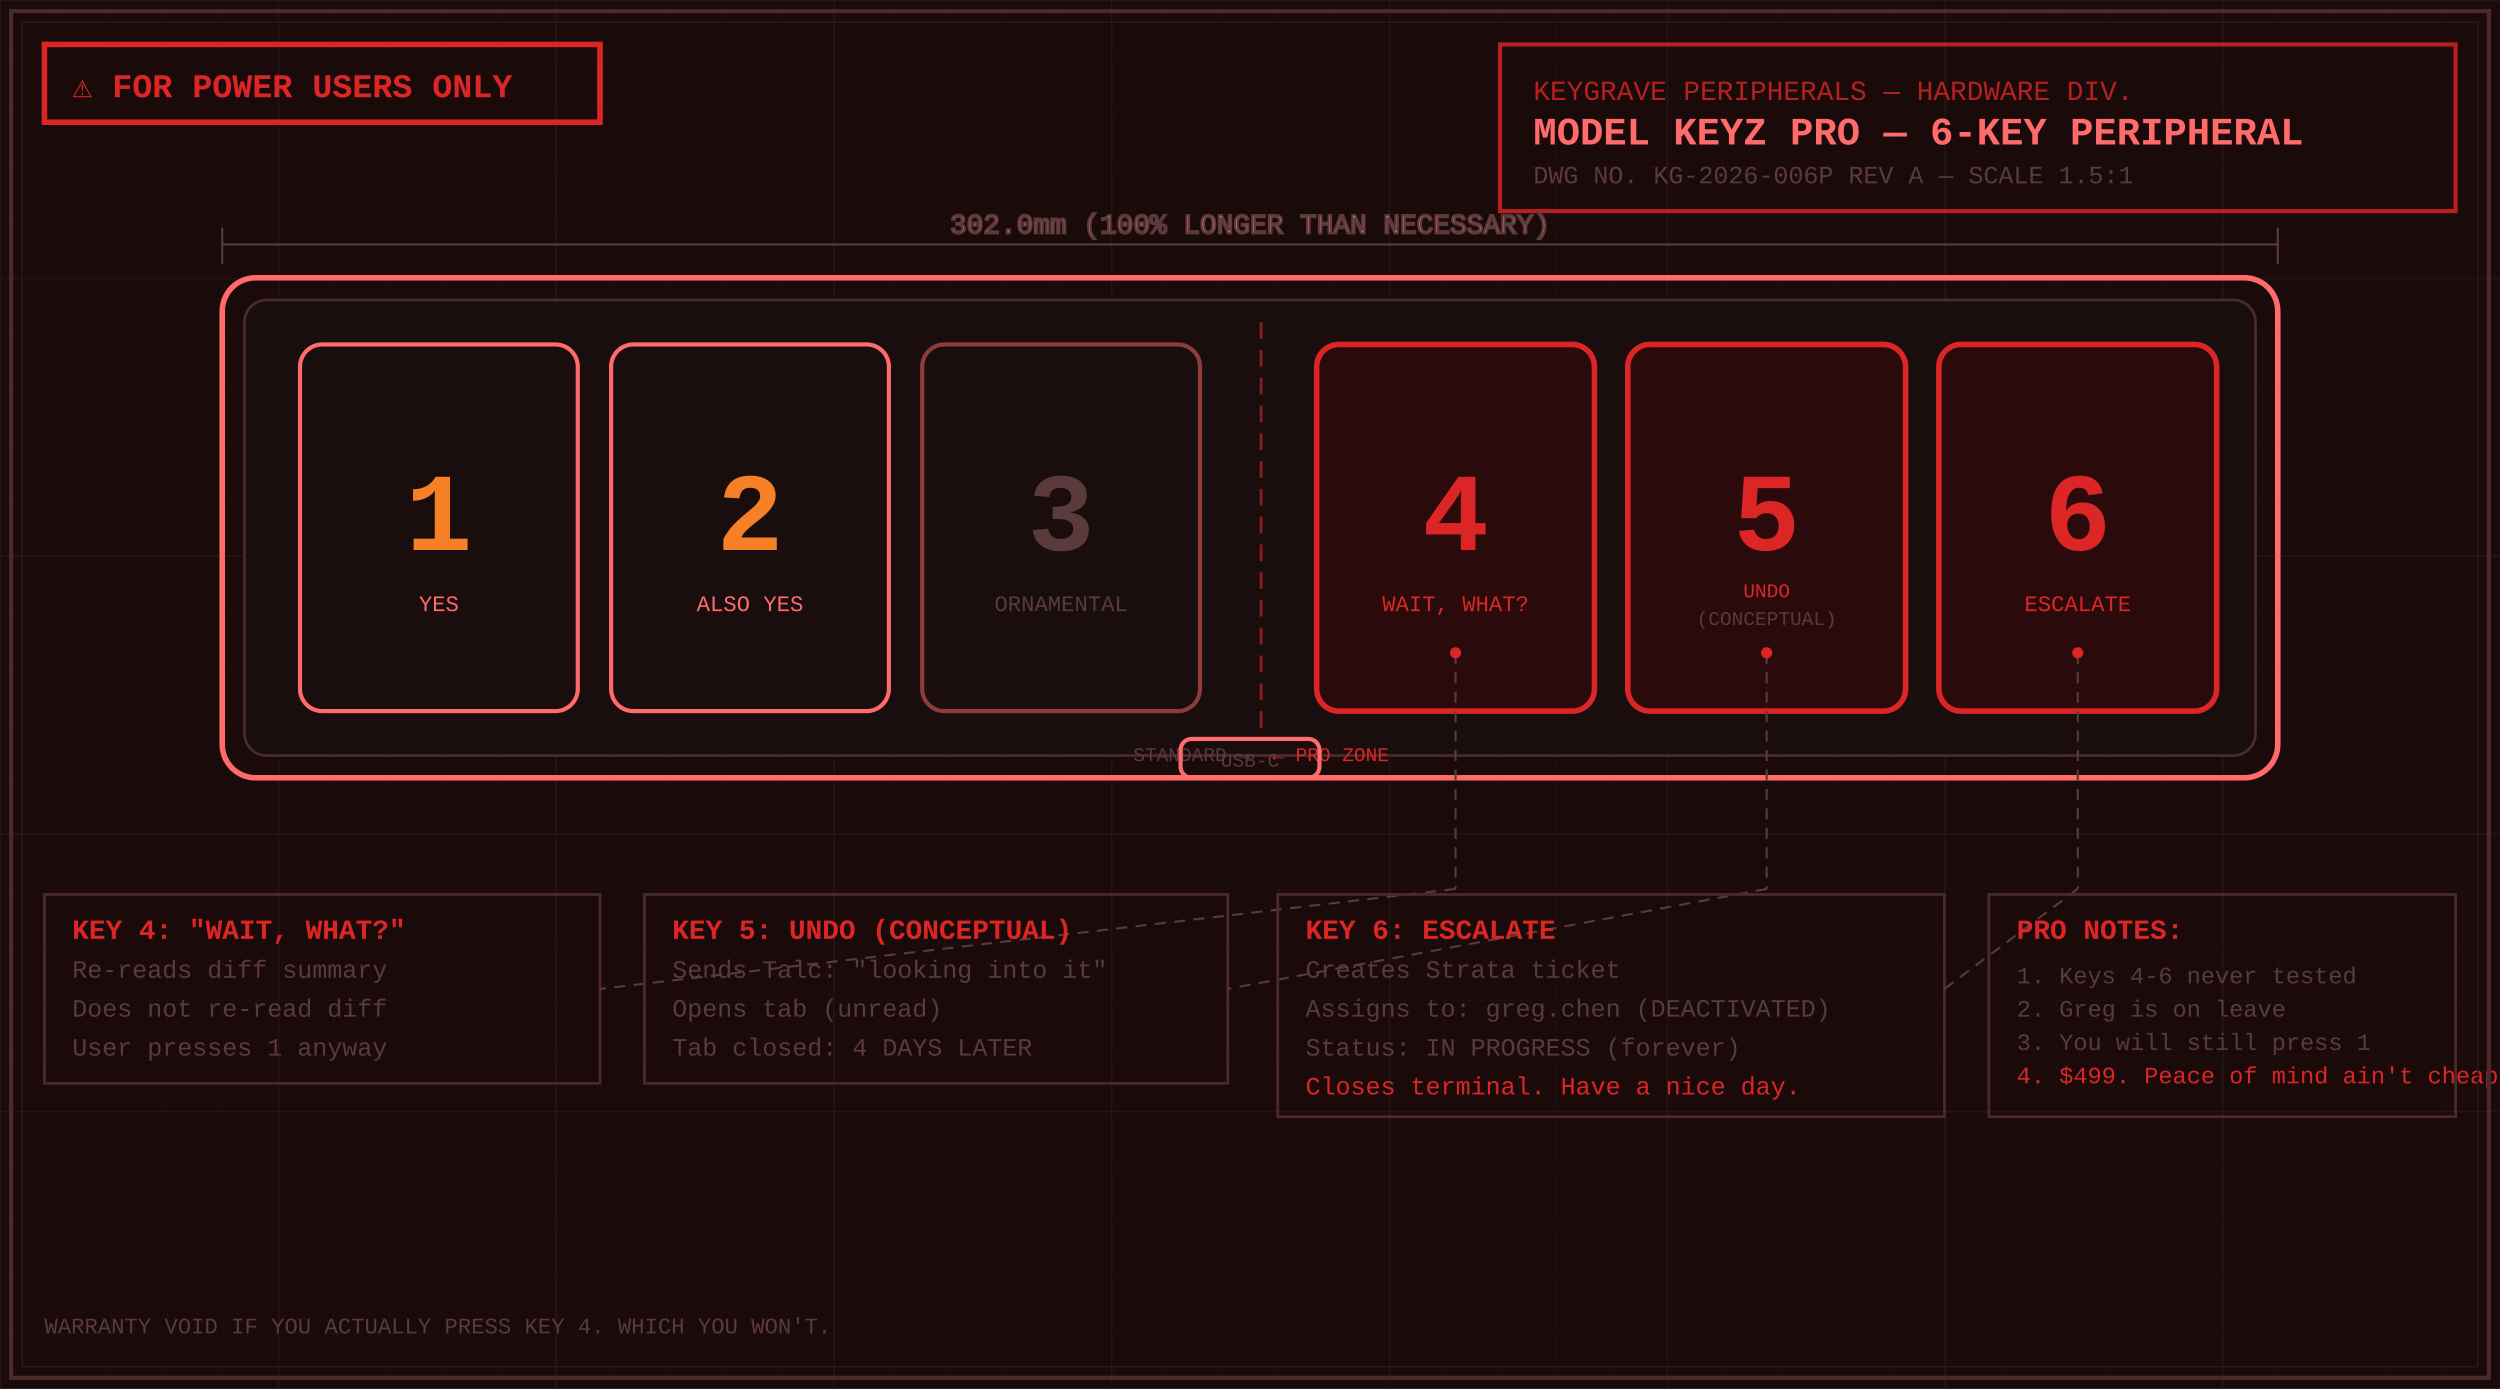
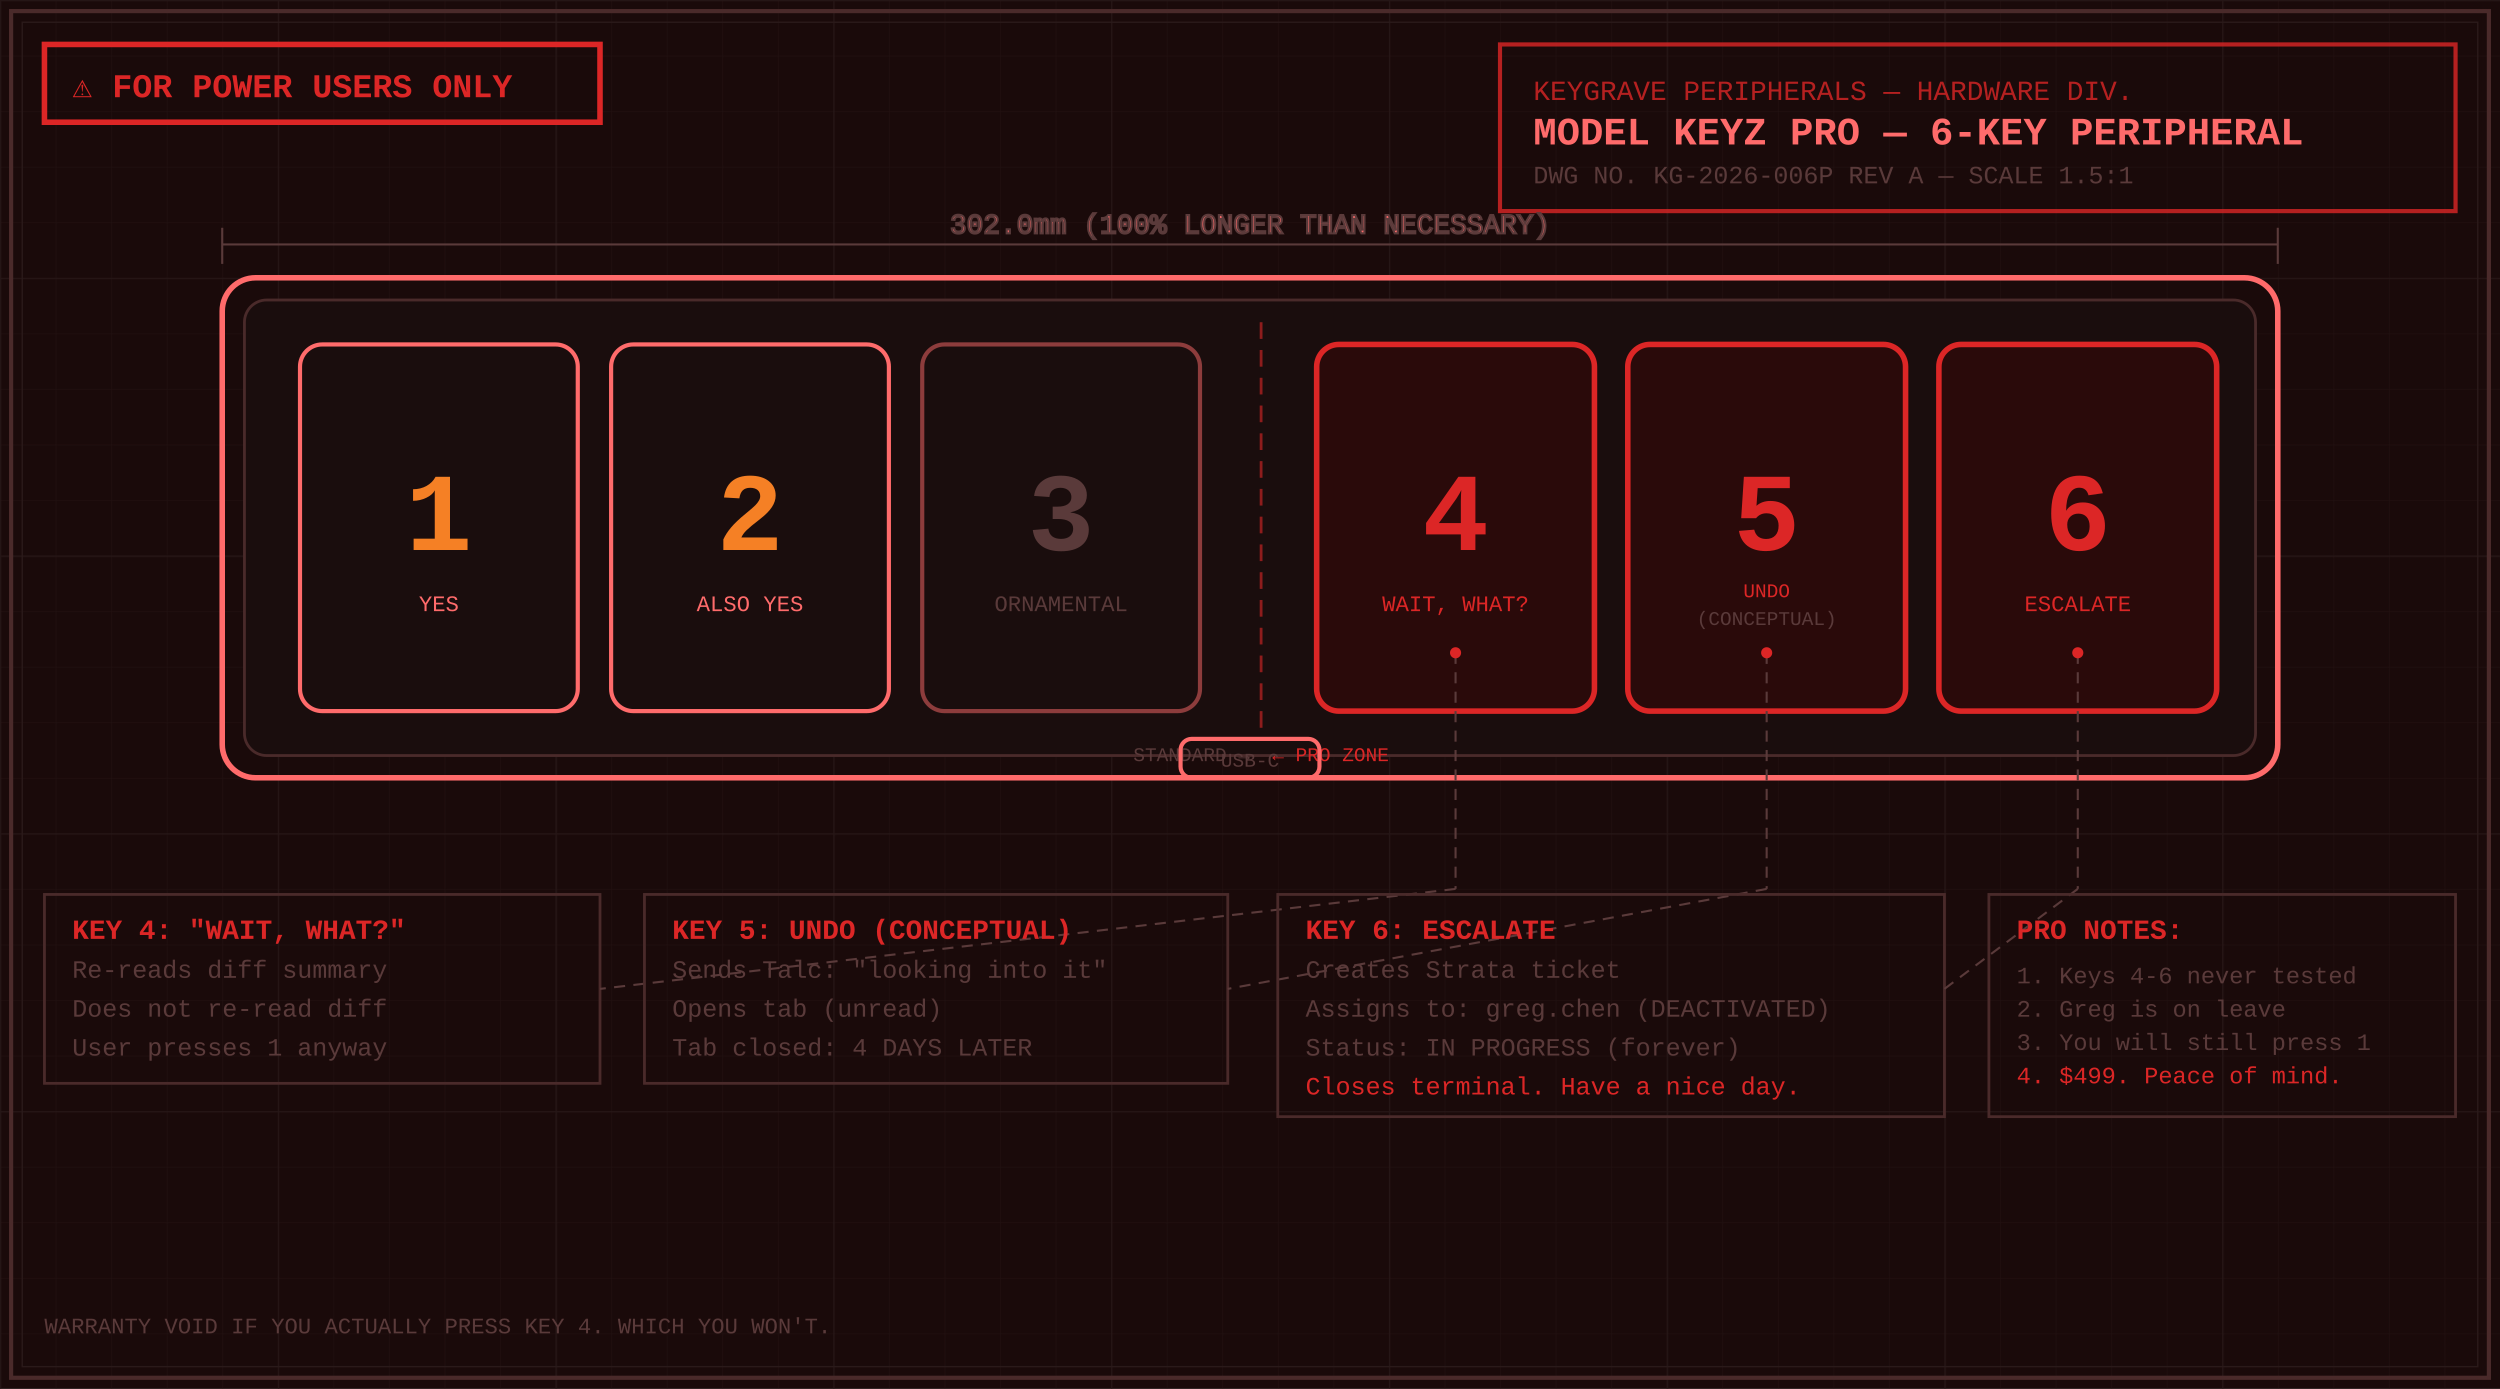
<svg xmlns="http://www.w3.org/2000/svg" viewBox="0 0 900 500" font-family="'Courier New', monospace">
  <defs>
    <pattern id="pgrid" width="20" height="20" patternUnits="userSpaceOnUse">
      <path d="M 20 0 L 0 0 0 20" fill="none" stroke="#2a1a1a" stroke-width="0.5" opacity="0.4" />
    </pattern>
    <pattern id="pgrid-major" width="100" height="100" patternUnits="userSpaceOnUse">
      <path d="M 100 0 L 0 0 0 100" fill="none" stroke="#2a1a1a" stroke-width="1" opacity="0.6" />
    </pattern>
  </defs>
  <rect width="900" height="500" fill="#1a0a0a" />
  <rect width="900" height="500" fill="url(#pgrid)" />
  <rect width="900" height="500" fill="url(#pgrid-major)" />
  <rect x="540" y="16" width="344" height="60" fill="none" stroke="#dc2626" stroke-width="1.5" opacity="0.8" />
  <text x="552" y="36" fill="#dc2626" font-size="10" opacity="0.8">KEYGRAVE PERIPHERALS — HARDWARE DIV.</text>
  <text x="552" y="52" fill="#ff6b6b" font-size="14" font-weight="bold">MODEL KEYZ PRO — 6-KEY PERIPHERAL</text>
  <text x="552" y="66" fill="#5a3a3a" font-size="9">DWG NO. KG-2026-006P REV A — SCALE 1.5:1</text>
  <rect x="16" y="16" width="200" height="28" fill="none" stroke="#dc2626" stroke-width="2" />
  <text x="26" y="35" fill="#dc2626" font-size="12" font-weight="bold">⚠ FOR POWER USERS ONLY</text>
  <g transform="translate(80, 100)">
    <rect x="0" y="0" width="740" height="180" rx="12" fill="none" stroke="#ff6b6b" stroke-width="2" />
    <rect x="8" y="8" width="724" height="164" rx="8" fill="#1a0d0d" stroke="#4a2a2a" stroke-width="1" />
    <line x1="374" y1="16" x2="374" y2="164" stroke="#dc2626" stroke-width="1" stroke-dasharray="6,4" opacity="0.6" />
    <text x="370" y="174" fill="#5a3a3a" font-size="7" text-anchor="end">STANDARD →</text>
    <text x="378" y="174" fill="#dc2626" font-size="7">← PRO ZONE</text>
    <rect x="28" y="24" width="100" height="132" rx="8" fill="#1a0d0d" stroke="#ff6b6b" stroke-width="1.5" />
    <text x="78" y="98" text-anchor="middle" fill="#F58025" font-size="40" font-weight="bold">1</text>
    <text x="78" y="120" text-anchor="middle" fill="#ff6b6b" font-size="8">YES</text>
    <rect x="140" y="24" width="100" height="132" rx="8" fill="#1a0d0d" stroke="#ff6b6b" stroke-width="1.5" />
    <text x="190" y="98" text-anchor="middle" fill="#F58025" font-size="40" font-weight="bold">2</text>
    <text x="190" y="120" text-anchor="middle" fill="#ff6b6b" font-size="8">ALSO YES</text>
    <rect x="252" y="24" width="100" height="132" rx="8" fill="#1a0d0d" stroke="#ff6b6b" stroke-width="1.5" opacity="0.5" />
    <text x="302" y="98" text-anchor="middle" fill="#5a3a3a" font-size="40" font-weight="bold">3</text>
    <text x="302" y="120" text-anchor="middle" fill="#5a3a3a" font-size="8">ORNAMENTAL</text>
    <rect x="394" y="24" width="100" height="132" rx="8" fill="#2a0a0a" stroke="#dc2626" stroke-width="2" />
    <text x="444" y="98" text-anchor="middle" fill="#dc2626" font-size="40" font-weight="bold">4</text>
    <text x="444" y="120" text-anchor="middle" fill="#dc2626" font-size="8">WAIT, WHAT?</text>
    <rect x="506" y="24" width="100" height="132" rx="8" fill="#2a0a0a" stroke="#dc2626" stroke-width="2" />
    <text x="556" y="98" text-anchor="middle" fill="#dc2626" font-size="40" font-weight="bold">5</text>
    <text x="556" y="115" text-anchor="middle" fill="#dc2626" font-size="7">UNDO</text>
    <text x="556" y="125" text-anchor="middle" fill="#5a3a3a" font-size="7">(CONCEPTUAL)</text>
    <rect x="618" y="24" width="100" height="132" rx="8" fill="#2a0a0a" stroke="#dc2626" stroke-width="2" />
    <text x="668" y="98" text-anchor="middle" fill="#dc2626" font-size="40" font-weight="bold">6</text>
    <text x="668" y="120" text-anchor="middle" fill="#dc2626" font-size="8">ESCALATE</text>
    <rect x="345" y="166" width="50" height="14" rx="4" fill="none" stroke="#ff6b6b" stroke-width="1.5" />
    <text x="370" y="176" text-anchor="middle" fill="#5a3a3a" font-size="7">USB-C</text>
  </g>
  <g stroke="#5a3a3a" stroke-width="0.75">
    <line x1="80" y1="82" x2="80" y2="95" />
    <line x1="820" y1="82" x2="820" y2="95" />
    <line x1="80" y1="88" x2="820" y2="88" />
    <text x="450" y="84" text-anchor="middle" font-size="10" fill="#ff6b6b" font-family="'Courier New', monospace">302.0mm (100% LONGER THAN NECESSARY)</text>
  </g>
  <g fill="#5a3a3a" font-size="9">
    <line x1="524" y1="235" x2="524" y2="320" stroke="#5a3a3a" stroke-width="0.75" stroke-dasharray="4,3" />
    <circle cx="524" cy="235" r="2" fill="#dc2626" />
    <rect x="16" y="322" width="200" height="68" fill="none" stroke="#4a2a2a" stroke-width="1" />
    <text x="26" y="338" fill="#dc2626" font-size="10" font-weight="bold">KEY 4: "WAIT, WHAT?"</text>
    <text x="26" y="352" fill="#5a3a3a">Re-reads diff summary</text>
    <text x="26" y="366" fill="#5a3a3a">Does not re-read diff</text>
    <text x="26" y="380" fill="#5a3a3a">User presses 1 anyway</text>
    <line x1="524" y1="320" x2="216" y2="356" stroke="#5a3a3a" stroke-width="0.75" stroke-dasharray="4,3" />
    <line x1="636" y1="235" x2="636" y2="320" stroke="#5a3a3a" stroke-width="0.75" stroke-dasharray="4,3" />
    <circle cx="636" cy="235" r="2" fill="#dc2626" />
    <rect x="232" y="322" width="210" height="68" fill="none" stroke="#4a2a2a" stroke-width="1" />
    <text x="242" y="338" fill="#dc2626" font-size="10" font-weight="bold">KEY 5: UNDO (CONCEPTUAL)</text>
    <text x="242" y="352" fill="#5a3a3a">Sends Talc: "looking into it"</text>
    <text x="242" y="366" fill="#5a3a3a">Opens tab (unread)</text>
    <text x="242" y="380" fill="#5a3a3a">Tab closed: 4 DAYS LATER</text>
    <line x1="636" y1="320" x2="442" y2="356" stroke="#5a3a3a" stroke-width="0.75" stroke-dasharray="4,3" />
    <line x1="748" y1="235" x2="748" y2="320" stroke="#5a3a3a" stroke-width="0.75" stroke-dasharray="4,3" />
    <circle cx="748" cy="235" r="2" fill="#dc2626" />
    <rect x="460" y="322" width="240" height="80" fill="none" stroke="#4a2a2a" stroke-width="1" />
    <text x="470" y="338" fill="#dc2626" font-size="10" font-weight="bold">KEY 6: ESCALATE</text>
    <text x="470" y="352" fill="#5a3a3a">Creates Strata ticket</text>
    <text x="470" y="366" fill="#5a3a3a">Assigns to: greg.chen (DEACTIVATED)</text>
    <text x="470" y="380" fill="#5a3a3a">Status: IN PROGRESS (forever)</text>
    <text x="470" y="394" fill="#dc2626">Closes terminal. Have a nice day.</text>
    <line x1="748" y1="320" x2="700" y2="356" stroke="#5a3a3a" stroke-width="0.75" stroke-dasharray="4,3" />
  </g>
  <g transform="translate(716, 322)">
    <rect x="0" y="0" width="168" height="80" fill="none" stroke="#4a2a2a" stroke-width="1" />
    <text x="10" y="16" fill="#dc2626" font-size="10" font-weight="bold" font-family="'Courier New', monospace">PRO NOTES:</text>
    <text x="10" y="32" fill="#5a3a3a" font-size="8.5" font-family="'Courier New', monospace">1. Keys 4-6 never tested</text>
    <text x="10" y="44" fill="#5a3a3a" font-size="8.5" font-family="'Courier New', monospace">2. Greg is on leave</text>
    <text x="10" y="56" fill="#5a3a3a" font-size="8.5" font-family="'Courier New', monospace">3. You will still press 1</text>
-     <text x="10" y="68" fill="#dc2626" font-size="8.5" font-family="'Courier New', monospace">4. $499. Peace of mind ain't cheap.</text>
+     <text x="10" y="68" fill="#dc2626" font-size="8.5" font-family="'Courier New', monospace">4. $499. Peace of mind.</text>
  </g>
  <text x="16" y="480" fill="#5a3a3a" font-size="8">WARRANTY VOID IF YOU ACTUALLY PRESS KEY 4. WHICH YOU WON'T.</text>
  <rect x="4" y="4" width="892" height="492" fill="none" stroke="#4a2a2a" stroke-width="1.5" />
  <rect x="8" y="8" width="884" height="484" fill="none" stroke="#2a1a1a" stroke-width="0.5" />
</svg>
